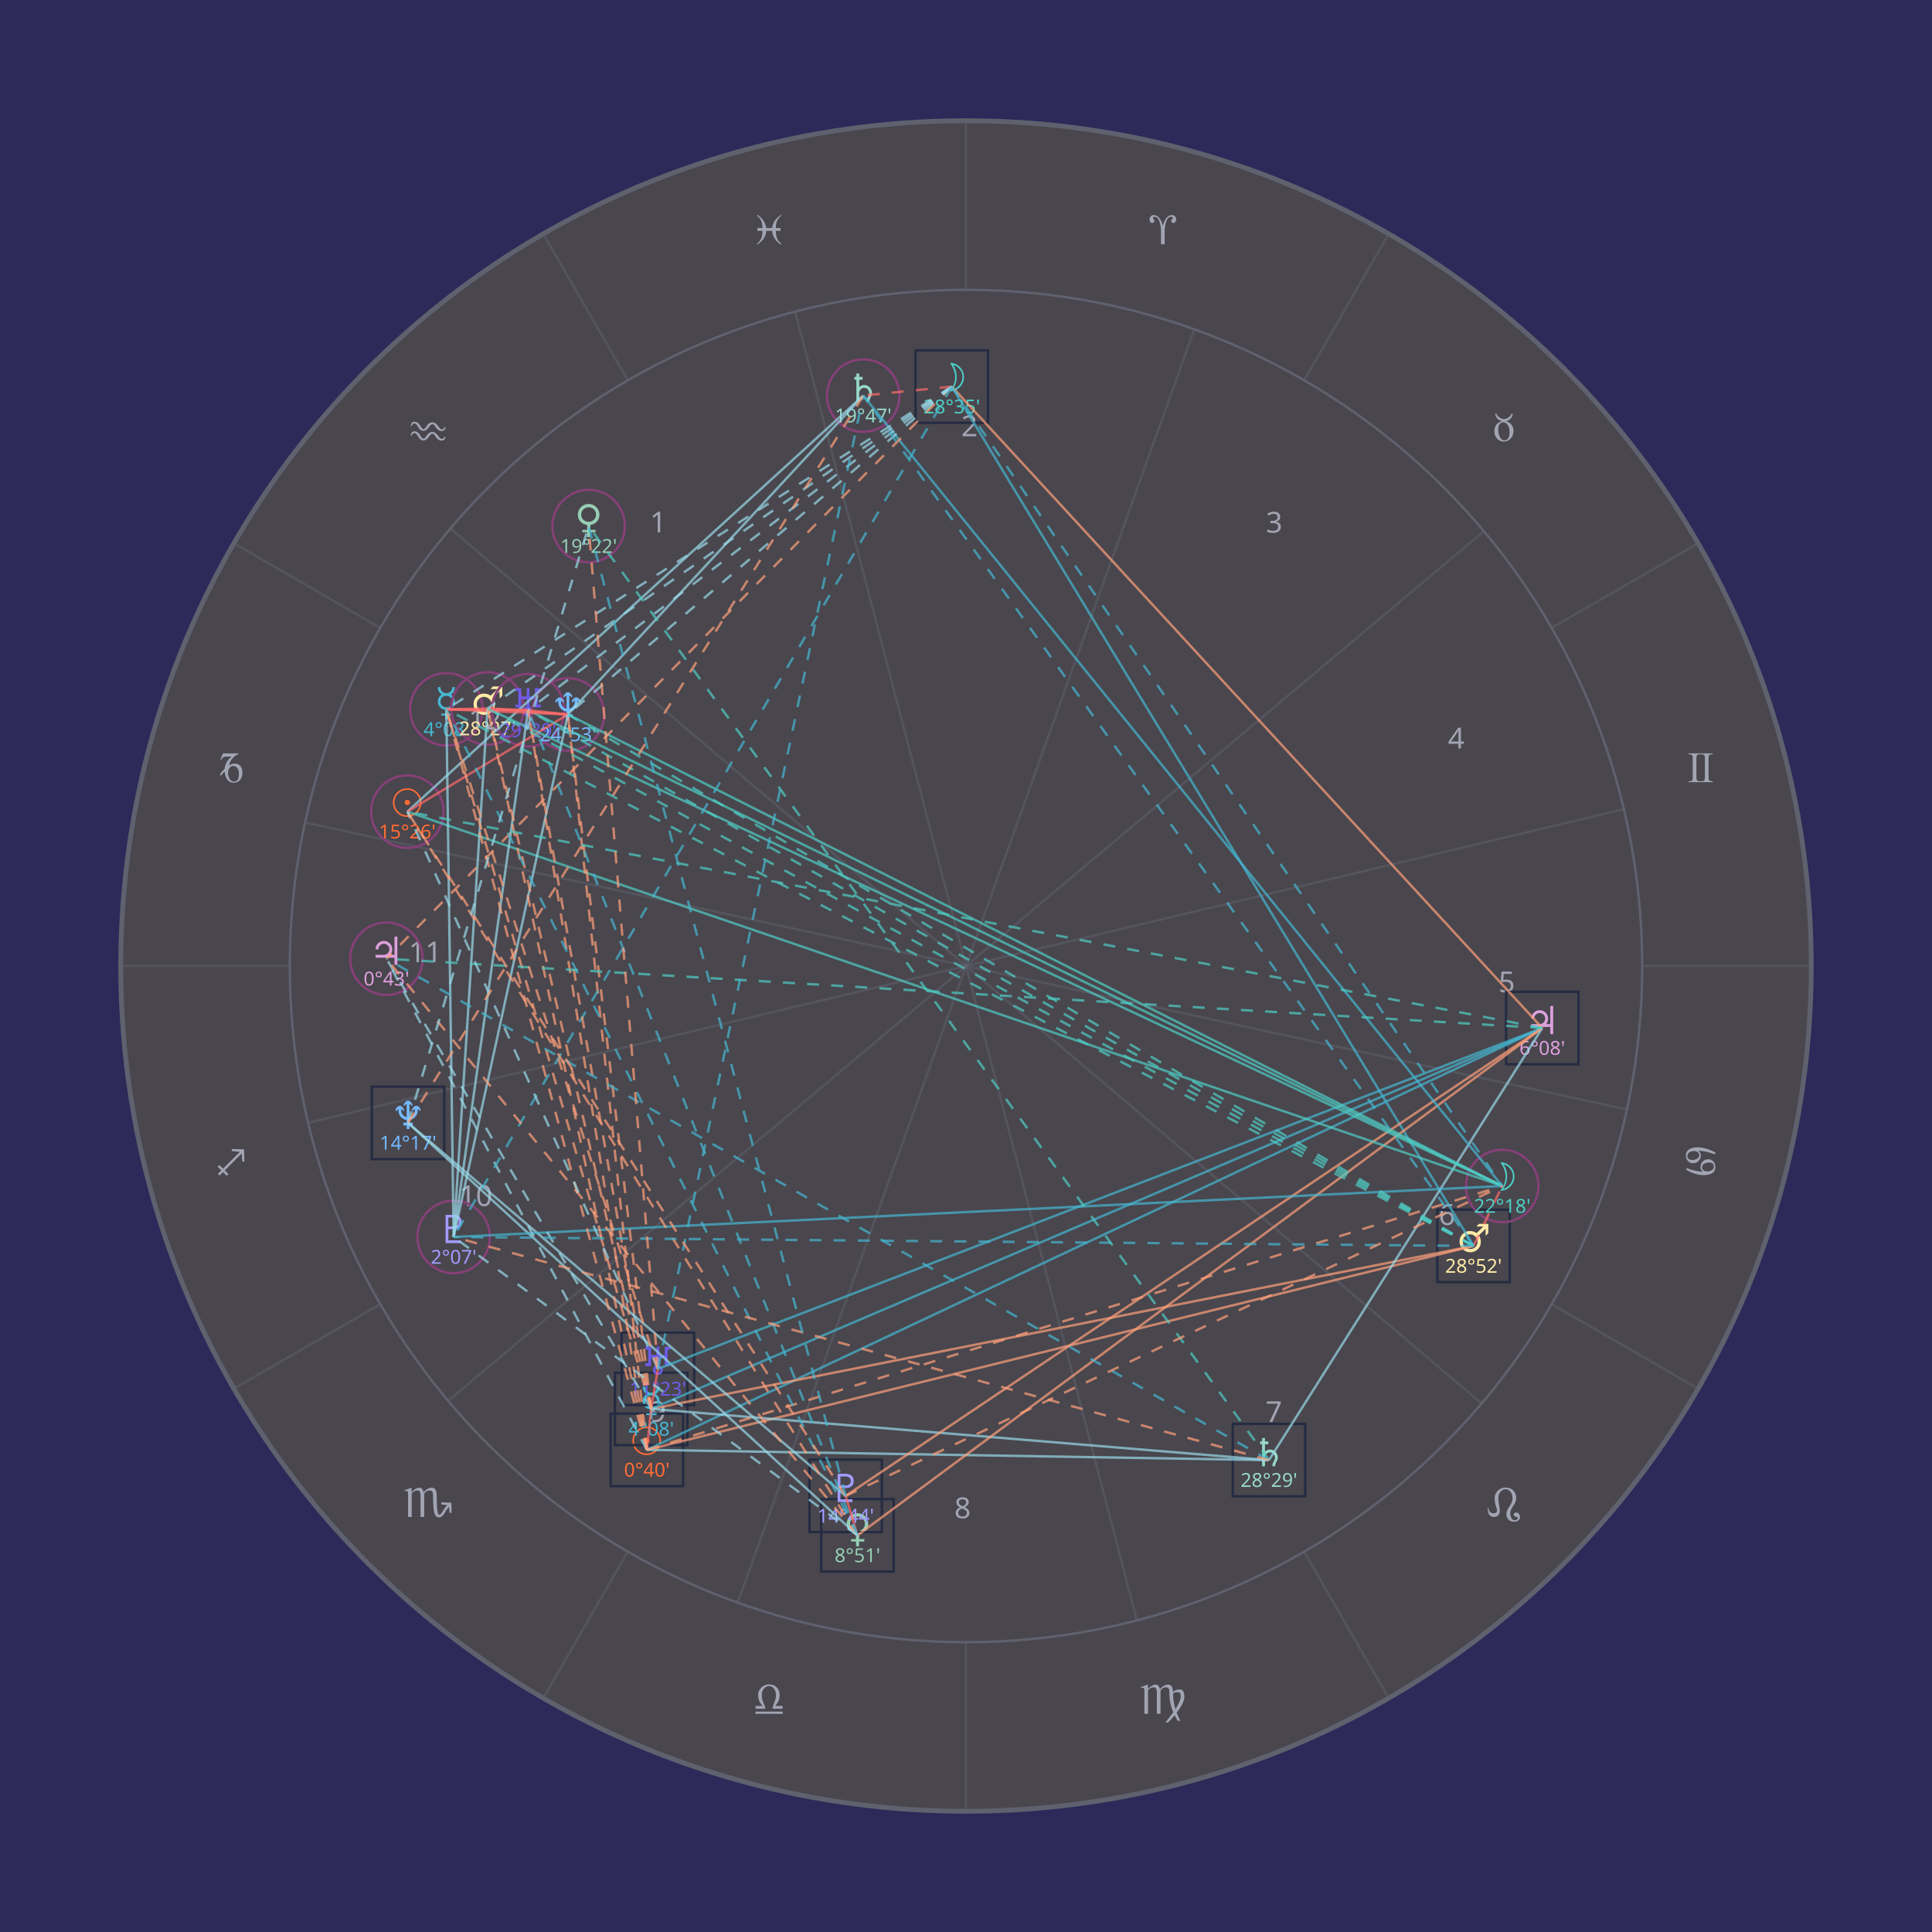
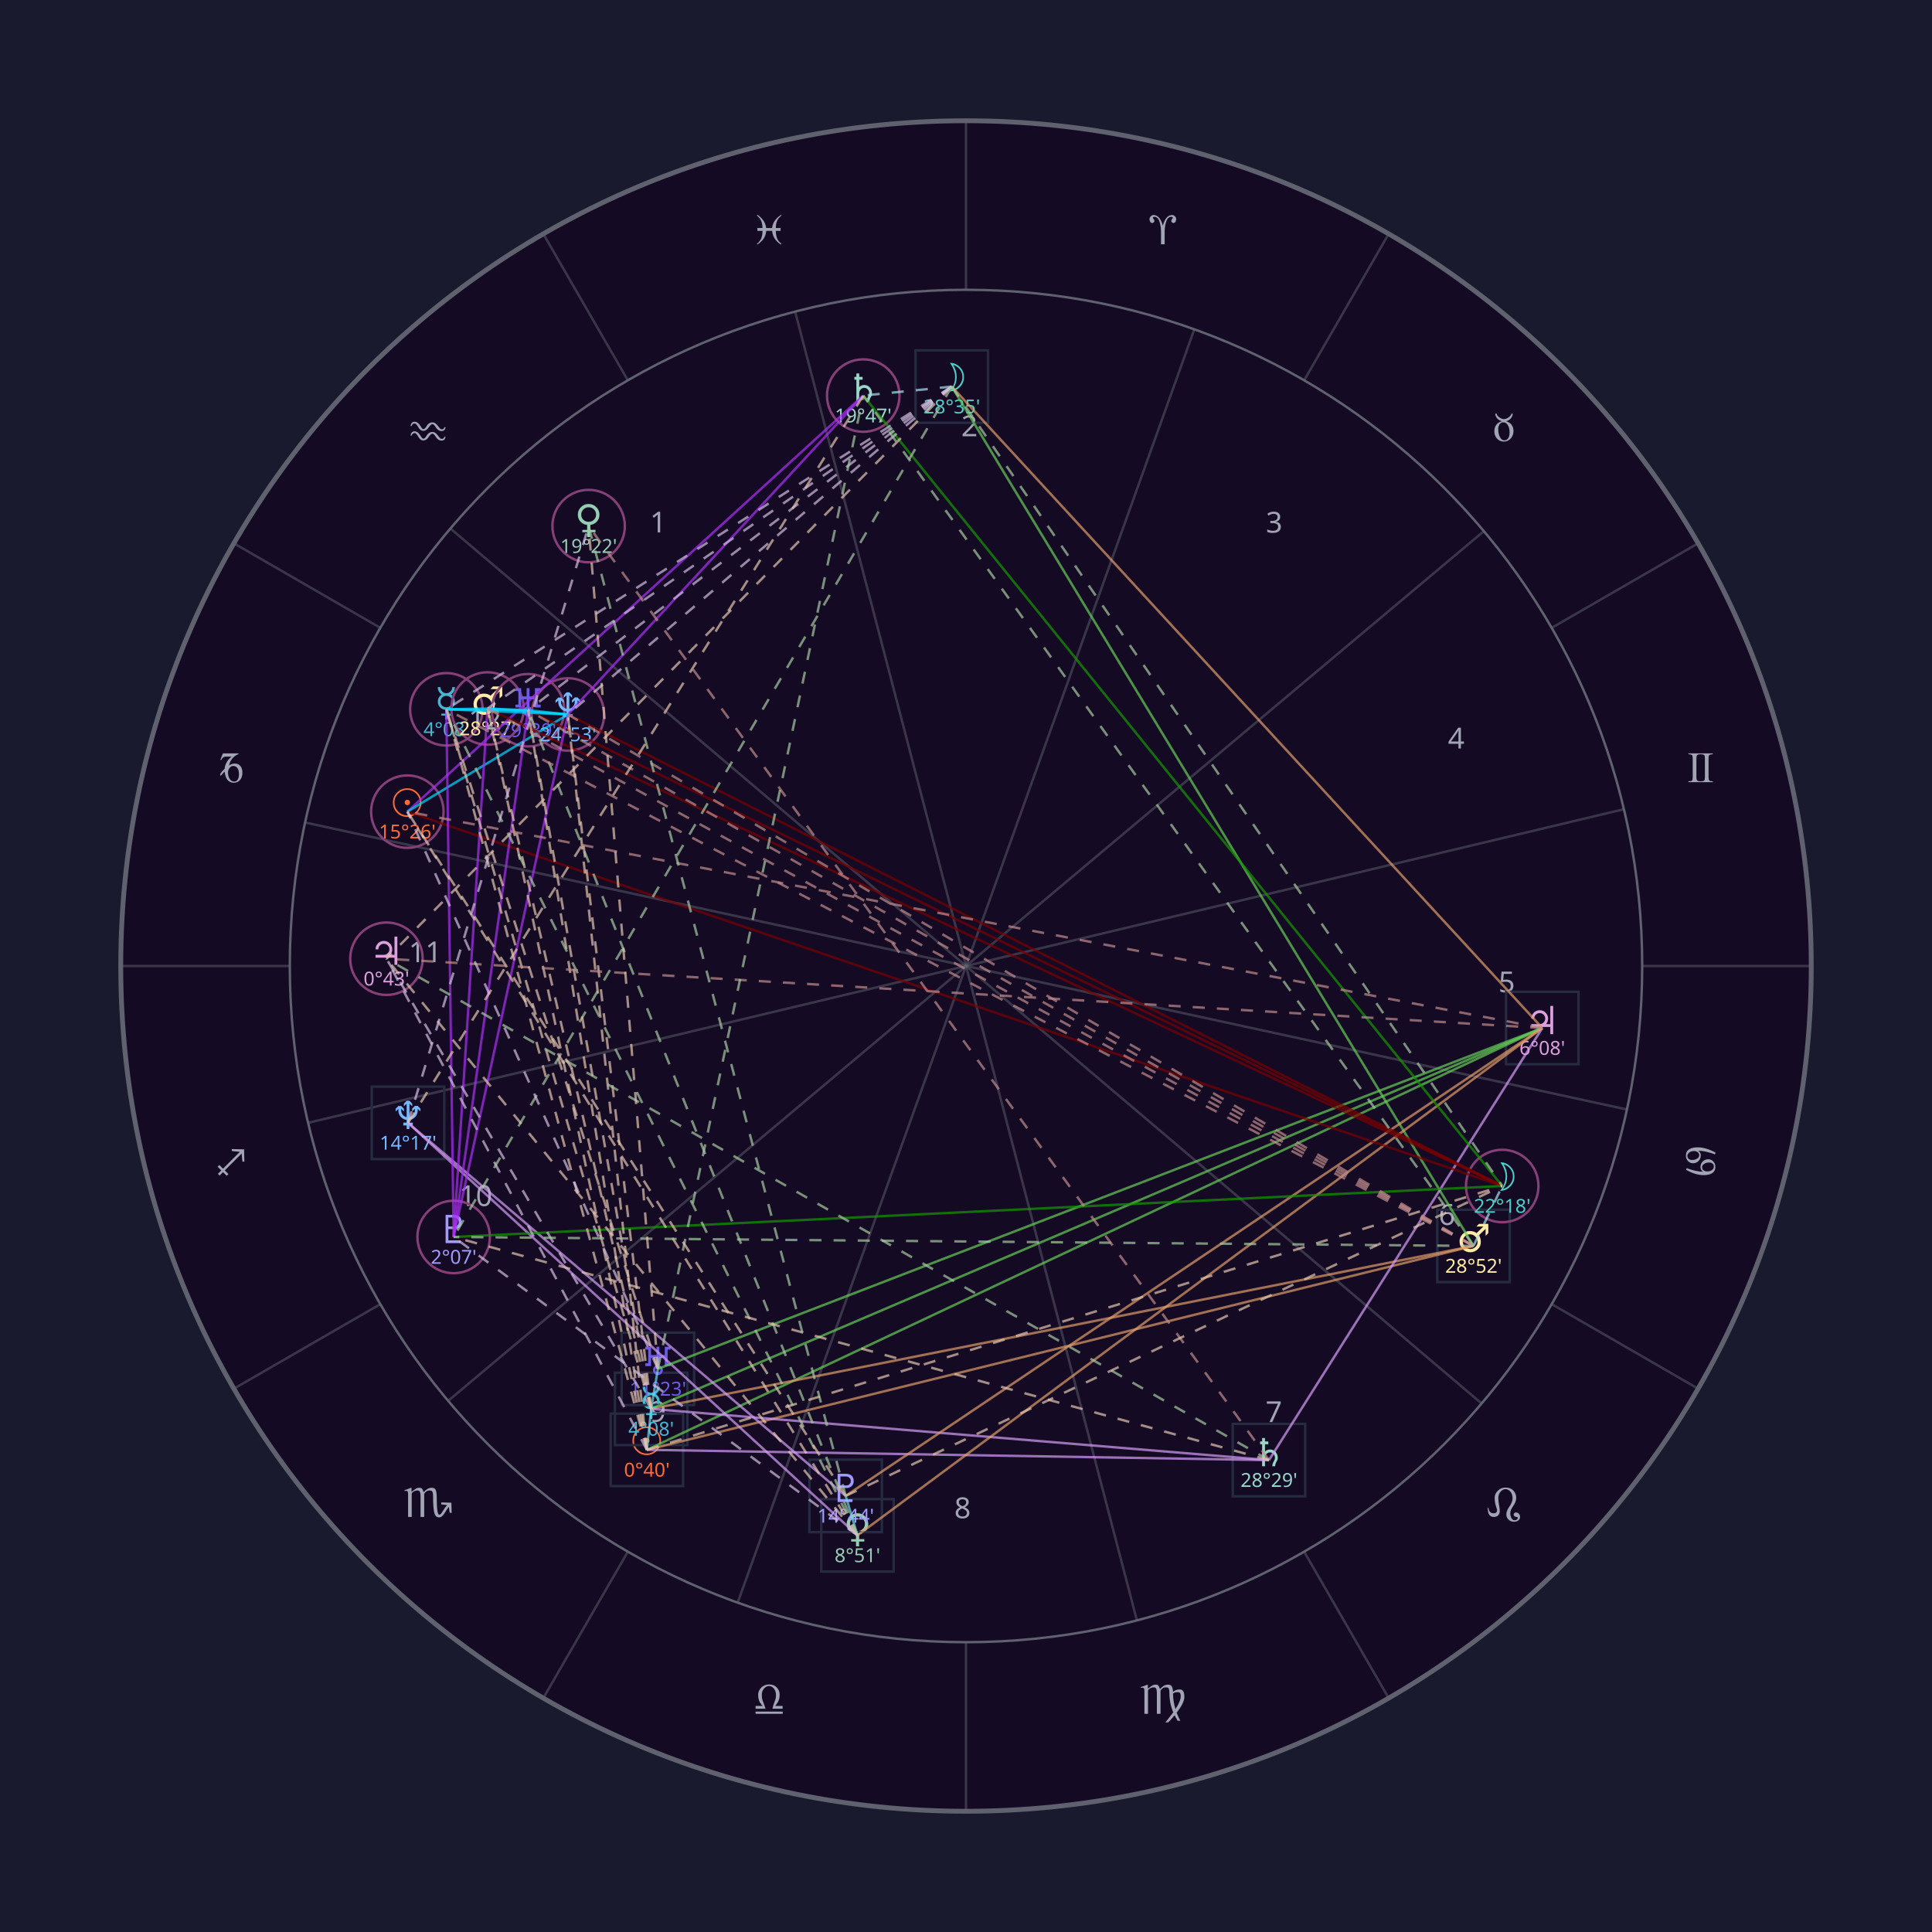
- <svg xmlns="http://www.w3.org/2000/svg" height="800" style="background-color: #2D2A5A" viewBox="0 0 800 800" width="800">
-   <rect fill="#2D2A5A" height="100%" width="100%" />
-   <circle cx="400" cy="400" fill="#49464d" r="350" stroke="#5F616E" stroke-width="2" />
+ <svg xmlns="http://www.w3.org/2000/svg" height="800" style="background-color: #1A1A2E" viewBox="0 0 800 800" width="800">
+   <rect fill="#1A1A2E" height="100%" width="100%" />
+   <circle cx="400" cy="400" fill="#150A24" r="350" stroke="#5F616E" stroke-width="2" />
  <circle cx="400" cy="400" fill="none" r="280" stroke="#5F616E" stroke-width="1" />
  <line opacity="0.5" stroke="#5F616E" stroke-width="1" x1="400" x2="400" y1="120" y2="50" />
  <line opacity="0.5" stroke="#5F616E" stroke-width="1" x1="540" x2="575" y1="157.513" y2="96.891" />
  <line opacity="0.5" stroke="#5F616E" stroke-width="1" x1="642.487" x2="703.109" y1="260" y2="225" />
  <line opacity="0.5" stroke="#5F616E" stroke-width="1" x1="680" x2="750" y1="400" y2="400" />
  <line opacity="0.5" stroke="#5F616E" stroke-width="1" x1="642.487" x2="703.109" y1="540" y2="575" />
  <line opacity="0.5" stroke="#5F616E" stroke-width="1" x1="540" x2="575" y1="642.487" y2="703.109" />
  <line opacity="0.5" stroke="#5F616E" stroke-width="1" x1="400" x2="400" y1="680" y2="750" />
  <line opacity="0.5" stroke="#5F616E" stroke-width="1" x1="260" x2="225" y1="642.487" y2="703.109" />
  <line opacity="0.5" stroke="#5F616E" stroke-width="1" x1="157.513" x2="96.891" y1="540" y2="575" />
  <line opacity="0.5" stroke="#5F616E" stroke-width="1" x1="120" x2="50" y1="400" y2="400" />
  <line opacity="0.5" stroke="#5F616E" stroke-width="1" x1="157.513" x2="96.891" y1="260" y2="225" />
  <line opacity="0.5" stroke="#5F616E" stroke-width="1" x1="260" x2="225" y1="157.513" y2="96.891" />
  <text dominant-baseline="central" fill="#a1a4b3" font-family="serif" font-size="18" text-anchor="middle" x="481.528" y="95.733">
♈︎
</text>
  <text dominant-baseline="central" fill="#a1a4b3" font-family="serif" font-size="18" text-anchor="middle" x="622.739" y="177.261">
♉︎
</text>
  <text dominant-baseline="central" fill="#a1a4b3" font-family="serif" font-size="18" text-anchor="middle" x="704.267" y="318.472">
♊︎
</text>
  <text dominant-baseline="central" fill="#a1a4b3" font-family="serif" font-size="18" text-anchor="middle" x="704.267" y="481.528">
♋︎
</text>
  <text dominant-baseline="central" fill="#a1a4b3" font-family="serif" font-size="18" text-anchor="middle" x="622.739" y="622.739">
♌︎
</text>
  <text dominant-baseline="central" fill="#a1a4b3" font-family="serif" font-size="18" text-anchor="middle" x="481.528" y="704.267">
♍︎
</text>
  <text dominant-baseline="central" fill="#a1a4b3" font-family="serif" font-size="18" text-anchor="middle" x="318.472" y="704.267">
♎︎
</text>
  <text dominant-baseline="central" fill="#a1a4b3" font-family="serif" font-size="18" text-anchor="middle" x="177.261" y="622.739">
♏︎
</text>
  <text dominant-baseline="central" fill="#a1a4b3" font-family="serif" font-size="18" text-anchor="middle" x="95.733" y="481.528">
♐︎
</text>
  <text dominant-baseline="central" fill="#a1a4b3" font-family="serif" font-size="18" text-anchor="middle" x="95.733" y="318.472">
♑︎
</text>
  <text dominant-baseline="central" fill="#a1a4b3" font-family="serif" font-size="18" text-anchor="middle" x="177.261" y="177.261">
♒︎
</text>
  <text dominant-baseline="central" fill="#a1a4b3" font-family="serif" font-size="18" text-anchor="middle" x="318.472" y="95.733">
♓︎
</text>
  <line opacity="0.5" stroke="#5F616E" stroke-width="1" x1="400" x2="186.499" y1="400" y2="218.844" />
  <text dominant-baseline="central" fill="#a1a4b3" font-family="sans-serif" font-size="12" text-anchor="middle" x="272.528" y="215.807">
1
</text>
  <line opacity="0.5" stroke="#5F616E" stroke-width="1" x1="400" x2="329.257" y1="400" y2="129.084" />
  <text dominant-baseline="central" fill="#a1a4b3" font-family="sans-serif" font-size="12" text-anchor="middle" x="401.429" y="176.005">
2
</text>
  <line opacity="0.5" stroke="#5F616E" stroke-width="1" x1="400" x2="494.519" y1="400" y2="136.436" />
  <text dominant-baseline="central" fill="#a1a4b3" font-family="sans-serif" font-size="12" text-anchor="middle" x="527.611" y="215.904">
3
</text>
  <line opacity="0.5" stroke="#5F616E" stroke-width="1" x1="400" x2="614.433" y1="400" y2="219.949" />
  <text dominant-baseline="central" fill="#a1a4b3" font-family="sans-serif" font-size="12" text-anchor="middle" x="602.982" y="305.267">
4
</text>
  <line opacity="0.5" stroke="#5F616E" stroke-width="1" x1="400" x2="672.37" y1="400" y2="335.079" />
  <text dominant-baseline="central" fill="#a1a4b3" font-family="sans-serif" font-size="12" text-anchor="middle" x="623.913" y="406.228">
5
</text>
  <line opacity="0.5" stroke="#5F616E" stroke-width="1" x1="400" x2="673.624" y1="400" y2="459.413" />
  <text dominant-baseline="central" fill="#a1a4b3" font-family="sans-serif" font-size="12" text-anchor="middle" x="599.139" y="502.566">
6
</text>
  <line opacity="0.5" stroke="#5F616E" stroke-width="1" x1="400" x2="613.501" y1="400" y2="581.156" />
  <text dominant-baseline="central" fill="#a1a4b3" font-family="sans-serif" font-size="12" text-anchor="middle" x="527.472" y="584.193">
7
</text>
  <line opacity="0.5" stroke="#5F616E" stroke-width="1" x1="400" x2="470.743" y1="400" y2="670.916" />
  <text dominant-baseline="central" fill="#a1a4b3" font-family="sans-serif" font-size="12" text-anchor="middle" x="398.571" y="623.995">
8
</text>
  <line opacity="0.5" stroke="#5F616E" stroke-width="1" x1="400" x2="305.481" y1="400" y2="663.564" />
  <text dominant-baseline="central" fill="#a1a4b3" font-family="sans-serif" font-size="12" text-anchor="middle" x="272.389" y="584.096">
9
</text>
  <line opacity="0.5" stroke="#5F616E" stroke-width="1" x1="400" x2="185.567" y1="400" y2="580.051" />
  <text dominant-baseline="central" fill="#a1a4b3" font-family="sans-serif" font-size="12" text-anchor="middle" x="197.018" y="494.733">
10
</text>
  <line opacity="0.5" stroke="#5F616E" stroke-width="1" x1="400" x2="127.63" y1="400" y2="464.921" />
  <text dominant-baseline="central" fill="#a1a4b3" font-family="sans-serif" font-size="12" text-anchor="middle" x="176.087" y="393.772">
11
</text>
  <line opacity="0.5" stroke="#5F616E" stroke-width="1" x1="400" x2="126.376" y1="400" y2="340.587" />
  <text dominant-baseline="central" fill="#a1a4b3" font-family="sans-serif" font-size="12" text-anchor="middle" x="200.861" y="297.434">
12
</text>
  <rect fill="none" height="30" stroke="#252c42" stroke-width="1" style="" width="30" x="252.859" y="585.346" />
  <text dominant-baseline="central" fill="#FF6B35" font-family="serif" font-size="16" text-anchor="middle" x="267.859" y="597.346">
☉
</text>
  <text dominant-baseline="central" fill="#FF6B35" font-family="sans-serif" font-size="8" text-anchor="middle" x="267.859" y="608.346">
0°40'
</text>
  <rect fill="none" height="30" stroke="#252c42" stroke-width="1" style="" width="30" x="379.112" y="145.072" />
  <text dominant-baseline="central" fill="#4ECDC4" font-family="serif" font-size="16" text-anchor="middle" x="394.112" y="157.072">
☽
</text>
  <text dominant-baseline="central" fill="#4ECDC4" font-family="sans-serif" font-size="8" text-anchor="middle" x="394.112" y="168.072">
28°35'
</text>
  <rect fill="none" height="30" stroke="#252c42" stroke-width="1" style="" width="30" x="254.638" y="568.387" />
  <text dominant-baseline="central" fill="#45B7D1" font-family="serif" font-size="16" text-anchor="middle" x="269.638" y="580.387">
☿
</text>
  <text dominant-baseline="central" fill="#45B7D1" font-family="sans-serif" font-size="8" text-anchor="middle" x="269.638" y="591.387">
4°08'
</text>
  <rect fill="none" height="30" stroke="#252c42" stroke-width="1" style="" width="30" x="340.051" y="620.753" />
  <text dominant-baseline="central" fill="#96CEB4" font-family="serif" font-size="16" text-anchor="middle" x="355.051" y="632.753">
♀
</text>
  <text dominant-baseline="central" fill="#96CEB4" font-family="sans-serif" font-size="8" text-anchor="middle" x="355.051" y="643.753">
8°51'
</text>
  <rect fill="none" height="30" stroke="#252c42" stroke-width="1" style="" width="30" x="595.155" y="500.909" />
  <text dominant-baseline="central" fill="#FFEAA7" font-family="serif" font-size="16" text-anchor="middle" x="610.155" y="512.909">
♂
</text>
  <text dominant-baseline="central" fill="#FFEAA7" font-family="sans-serif" font-size="8" text-anchor="middle" x="610.155" y="523.909">
28°52'
</text>
  <rect fill="none" height="30" stroke="#252c42" stroke-width="1" style="" width="30" x="623.622" y="410.677" />
  <text dominant-baseline="central" fill="#DDA0DD" font-family="serif" font-size="16" text-anchor="middle" x="638.622" y="422.677">
♃
</text>
  <text dominant-baseline="central" fill="#DDA0DD" font-family="sans-serif" font-size="8" text-anchor="middle" x="638.622" y="433.677">
6°08'
</text>
  <rect fill="none" height="30" stroke="#252c42" stroke-width="1" style="" width="30" x="510.452" y="589.601" />
  <text dominant-baseline="central" fill="#98D8C8" font-family="serif" font-size="16" text-anchor="middle" x="525.452" y="601.601">
♄
</text>
  <text dominant-baseline="central" fill="#98D8C8" font-family="sans-serif" font-size="8" text-anchor="middle" x="525.452" y="612.601">
28°29'
</text>
  <rect fill="none" height="30" stroke="#252c42" stroke-width="1" style="" width="30" x="257.43" y="551.811" />
  <text dominant-baseline="central" fill="#6C5CE7" font-family="serif" font-size="16" text-anchor="middle" x="272.43" y="563.811">
♅
</text>
  <text dominant-baseline="central" fill="#6C5CE7" font-family="sans-serif" font-size="8" text-anchor="middle" x="272.43" y="574.811">
11°23'
</text>
  <rect fill="none" height="30" stroke="#252c42" stroke-width="1" style="" width="30" x="153.958" y="449.959" />
  <text dominant-baseline="central" fill="#74B9FF" font-family="serif" font-size="16" text-anchor="middle" x="168.958" y="461.959">
♆
</text>
  <text dominant-baseline="central" fill="#74B9FF" font-family="sans-serif" font-size="8" text-anchor="middle" x="168.958" y="472.959">
14°17'
</text>
  <rect fill="none" height="30" stroke="#252c42" stroke-width="1" style="" width="30" x="335.172" y="604.413" />
  <text dominant-baseline="central" fill="#A29BFE" font-family="serif" font-size="16" text-anchor="middle" x="350.172" y="616.413">
♇
</text>
  <text dominant-baseline="central" fill="#A29BFE" font-family="sans-serif" font-size="8" text-anchor="middle" x="350.172" y="627.413">
14°44'
</text>
  <circle cx="168.667" cy="336.086" fill="none" r="15" stroke="#854077" stroke-width="1" />
  <text dominant-baseline="central" fill="#FF6B35" font-family="serif" font-size="16" text-anchor="middle" x="168.667" y="333.086">
☉
</text>
  <text dominant-baseline="central" fill="#FF6B35" font-family="sans-serif" font-size="8" text-anchor="middle" x="168.667" y="344.086">
15°26'
</text>
  <circle cx="622.041" cy="491.093" fill="none" r="15" stroke="#854077" stroke-width="1" />
  <text dominant-baseline="central" fill="#4ECDC4" font-family="serif" font-size="16" text-anchor="middle" x="622.041" y="488.093">
☽
</text>
  <text dominant-baseline="central" fill="#4ECDC4" font-family="sans-serif" font-size="8" text-anchor="middle" x="622.041" y="499.093">
22°18'
</text>
  <circle cx="184.82" cy="293.71" fill="none" r="15" stroke="#854077" stroke-width="1" />
  <text dominant-baseline="central" fill="#45B7D1" font-family="serif" font-size="16" text-anchor="middle" x="184.82" y="290.71">
☿
</text>
  <text dominant-baseline="central" fill="#45B7D1" font-family="sans-serif" font-size="8" text-anchor="middle" x="184.82" y="301.71">
4°08'
</text>
  <circle cx="243.74" cy="217.838" fill="none" r="15" stroke="#854077" stroke-width="1" />
  <text dominant-baseline="central" fill="#96CEB4" font-family="serif" font-size="16" text-anchor="middle" x="243.74" y="214.838">
♀
</text>
  <text dominant-baseline="central" fill="#96CEB4" font-family="sans-serif" font-size="8" text-anchor="middle" x="243.74" y="225.838">
19°22'
</text>
  <circle cx="201.869" cy="293.374" fill="none" r="15" stroke="#854077" stroke-width="1" />
  <text dominant-baseline="central" fill="#FFEAA7" font-family="serif" font-size="16" text-anchor="middle" x="201.869" y="290.374">
♂
</text>
  <text dominant-baseline="central" fill="#FFEAA7" font-family="sans-serif" font-size="8" text-anchor="middle" x="201.869" y="301.374">
28°27'
</text>
  <circle cx="160.019" cy="396.986" fill="none" r="15" stroke="#854077" stroke-width="1" />
  <text dominant-baseline="central" fill="#DDA0DD" font-family="serif" font-size="16" text-anchor="middle" x="160.019" y="393.986">
♃
</text>
  <text dominant-baseline="central" fill="#DDA0DD" font-family="sans-serif" font-size="8" text-anchor="middle" x="160.019" y="404.986">
0°43'
</text>
  <circle cx="357.448" cy="163.802" fill="none" r="15" stroke="#854077" stroke-width="1" />
  <text dominant-baseline="central" fill="#98D8C8" font-family="serif" font-size="16" text-anchor="middle" x="357.448" y="160.802">
♄
</text>
  <text dominant-baseline="central" fill="#98D8C8" font-family="sans-serif" font-size="8" text-anchor="middle" x="357.448" y="171.802">
19°47'
</text>
  <circle cx="218.664" cy="294.089" fill="none" r="15" stroke="#854077" stroke-width="1" />
  <text dominant-baseline="central" fill="#6C5CE7" font-family="serif" font-size="16" text-anchor="middle" x="218.664" y="291.089">
♅
</text>
  <text dominant-baseline="central" fill="#6C5CE7" font-family="sans-serif" font-size="8" text-anchor="middle" x="218.664" y="302.089">
29°39'
</text>
  <circle cx="235.151" cy="295.837" fill="none" r="15" stroke="#854077" stroke-width="1" />
  <text dominant-baseline="central" fill="#74B9FF" font-family="serif" font-size="16" text-anchor="middle" x="235.151" y="292.837">
♆
</text>
  <text dominant-baseline="central" fill="#74B9FF" font-family="sans-serif" font-size="8" text-anchor="middle" x="235.151" y="303.837">
24°53'
</text>
  <circle cx="187.844" cy="512.204" fill="none" r="15" stroke="#854077" stroke-width="1" />
  <text dominant-baseline="central" fill="#A29BFE" font-family="serif" font-size="16" text-anchor="middle" x="187.844" y="509.204">
♇
</text>
  <text dominant-baseline="central" fill="#A29BFE" font-family="sans-serif" font-size="8" text-anchor="middle" x="187.844" y="520.204">
2°07'
</text>
-   <line opacity="0.7" stroke="#FF6B6B" stroke-width="1" style="" x1="267.859" x2="269.638" y1="600.346" y2="583.387" />
-   <line opacity="0.7" stroke="#FFA07A" stroke-width="1" style="" x1="267.859" x2="610.155" y1="600.346" y2="515.909" />
-   <line opacity="0.7" stroke="#45B7D1" stroke-width="1" style="" x1="267.859" x2="638.622" y1="600.346" y2="425.677" />
-   <line opacity="0.7" stroke="#98D8E8" stroke-width="1" style="" x1="267.859" x2="525.452" y1="600.346" y2="604.601" />
-   <line opacity="0.7" stroke="#45B7D1" stroke-width="1" style="" x1="394.112" x2="610.155" y1="160.072" y2="515.909" />
-   <line opacity="0.7" stroke="#FFA07A" stroke-width="1" style="" x1="394.112" x2="638.622" y1="160.072" y2="425.677" />
-   <line opacity="0.7" stroke="#FFA07A" stroke-width="1" style="" x1="269.638" x2="610.155" y1="583.387" y2="515.909" />
-   <line opacity="0.7" stroke="#45B7D1" stroke-width="1" style="" x1="269.638" x2="638.622" y1="583.387" y2="425.677" />
-   <line opacity="0.7" stroke="#98D8E8" stroke-width="1" style="" x1="269.638" x2="525.452" y1="583.387" y2="604.601" />
-   <line opacity="0.7" stroke="#FF6B6B" stroke-width="1" style="" x1="269.638" x2="272.43" y1="583.387" y2="566.811" />
-   <line opacity="0.7" stroke="#FFA07A" stroke-width="1" style="" x1="355.051" x2="638.622" y1="635.753" y2="425.677" />
-   <line opacity="0.7" stroke="#98D8E8" stroke-width="1" style="" x1="355.051" x2="168.958" y1="635.753" y2="464.959" />
-   <line opacity="0.7" stroke="#FF6B6B" stroke-width="1" style="" x1="355.051" x2="350.172" y1="635.753" y2="619.413" />
-   <line opacity="0.7" stroke="#98D8E8" stroke-width="1" style="" x1="638.622" x2="525.452" y1="425.677" y2="604.601" />
-   <line opacity="0.7" stroke="#45B7D1" stroke-width="1" style="" x1="638.622" x2="272.43" y1="425.677" y2="566.811" />
-   <line opacity="0.7" stroke="#FFA07A" stroke-width="1" style="" x1="638.622" x2="350.172" y1="425.677" y2="619.413" />
-   <line opacity="0.7" stroke="#98D8E8" stroke-width="1" style="" x1="168.958" x2="350.172" y1="464.959" y2="619.413" />
-   <line opacity="0.7" stroke="#4ECDC4" stroke-width="1" style="" x1="168.667" x2="622.041" y1="336.086" y2="491.093" />
-   <line opacity="0.7" stroke="#98D8E8" stroke-width="1" style="" x1="168.667" x2="357.448" y1="336.086" y2="163.802" />
-   <line opacity="0.7" stroke="#FF6B6B" stroke-width="1" style="" x1="168.667" x2="235.151" y1="336.086" y2="295.837" />
-   <line opacity="0.7" stroke="#4ECDC4" stroke-width="1" style="" x1="622.041" x2="201.869" y1="491.093" y2="293.374" />
-   <line opacity="0.7" stroke="#45B7D1" stroke-width="1" style="" x1="622.041" x2="357.448" y1="491.093" y2="163.802" />
-   <line opacity="0.7" stroke="#4ECDC4" stroke-width="1" style="" x1="622.041" x2="218.664" y1="491.093" y2="294.089" />
-   <line opacity="0.7" stroke="#4ECDC4" stroke-width="1" style="" x1="622.041" x2="235.151" y1="491.093" y2="295.837" />
-   <line opacity="0.7" stroke="#45B7D1" stroke-width="1" style="" x1="622.041" x2="187.844" y1="491.093" y2="512.204" />
-   <line opacity="0.7" stroke="#FF6B6B" stroke-width="1" style="" x1="184.82" x2="201.869" y1="293.71" y2="293.374" />
-   <line opacity="0.7" stroke="#FF6B6B" stroke-width="1" style="" x1="184.82" x2="218.664" y1="293.71" y2="294.089" />
-   <line opacity="0.7" stroke="#FF6B6B" stroke-width="1" style="" x1="184.82" x2="235.151" y1="293.71" y2="295.837" />
-   <line opacity="0.7" stroke="#98D8E8" stroke-width="1" style="" x1="184.82" x2="187.844" y1="293.71" y2="512.204" />
-   <line opacity="0.7" stroke="#FF6B6B" stroke-width="1" style="" x1="201.869" x2="218.664" y1="293.374" y2="294.089" />
-   <line opacity="0.7" stroke="#FF6B6B" stroke-width="1" style="" x1="201.869" x2="235.151" y1="293.374" y2="295.837" />
-   <line opacity="0.7" stroke="#98D8E8" stroke-width="1" style="" x1="201.869" x2="187.844" y1="293.374" y2="512.204" />
-   <line opacity="0.7" stroke="#98D8E8" stroke-width="1" style="" x1="357.448" x2="235.151" y1="163.802" y2="295.837" />
-   <line opacity="0.7" stroke="#FF6B6B" stroke-width="1" style="" x1="218.664" x2="235.151" y1="294.089" y2="295.837" />
-   <line opacity="0.7" stroke="#98D8E8" stroke-width="1" style="" x1="218.664" x2="187.844" y1="294.089" y2="512.204" />
-   <line opacity="0.7" stroke="#98D8E8" stroke-width="1" style="" x1="235.151" x2="187.844" y1="295.837" y2="512.204" />
-   <line opacity="0.7" stroke="#FFA07A" stroke-width="1" style="stroke-dasharray: 5,5" x1="267.859" x2="622.041" y1="600.346" y2="491.093" />
-   <line opacity="0.7" stroke="#FFA07A" stroke-width="1" style="stroke-dasharray: 5,5" x1="267.859" x2="184.82" y1="600.346" y2="293.71" />
-   <line opacity="0.7" stroke="#FFA07A" stroke-width="1" style="stroke-dasharray: 5,5" x1="267.859" x2="201.869" y1="600.346" y2="293.374" />
-   <line opacity="0.7" stroke="#98D8E8" stroke-width="1" style="stroke-dasharray: 5,5" x1="267.859" x2="160.019" y1="600.346" y2="396.986" />
-   <line opacity="0.7" stroke="#FFA07A" stroke-width="1" style="stroke-dasharray: 5,5" x1="267.859" x2="218.664" y1="600.346" y2="294.089" />
-   <line opacity="0.7" stroke="#FFA07A" stroke-width="1" style="stroke-dasharray: 5,5" x1="267.859" x2="235.151" y1="600.346" y2="295.837" />
-   <line opacity="0.7" stroke="#45B7D1" stroke-width="1" style="stroke-dasharray: 5,5" x1="394.112" x2="622.041" y1="160.072" y2="491.093" />
-   <line opacity="0.7" stroke="#98D8E8" stroke-width="1" style="stroke-dasharray: 5,5" x1="394.112" x2="184.82" y1="160.072" y2="293.71" />
-   <line opacity="0.7" stroke="#98D8E8" stroke-width="1" style="stroke-dasharray: 5,5" x1="394.112" x2="201.869" y1="160.072" y2="293.374" />
-   <line opacity="0.7" stroke="#FFA07A" stroke-width="1" style="stroke-dasharray: 5,5" x1="394.112" x2="160.019" y1="160.072" y2="396.986" />
-   <line opacity="0.7" stroke="#FF6B6B" stroke-width="1" style="stroke-dasharray: 5,5" x1="394.112" x2="357.448" y1="160.072" y2="163.802" />
-   <line opacity="0.7" stroke="#98D8E8" stroke-width="1" style="stroke-dasharray: 5,5" x1="394.112" x2="218.664" y1="160.072" y2="294.089" />
-   <line opacity="0.7" stroke="#98D8E8" stroke-width="1" style="stroke-dasharray: 5,5" x1="394.112" x2="235.151" y1="160.072" y2="295.837" />
-   <line opacity="0.7" stroke="#45B7D1" stroke-width="1" style="stroke-dasharray: 5,5" x1="394.112" x2="187.844" y1="160.072" y2="512.204" />
-   <line opacity="0.7" stroke="#FFA07A" stroke-width="1" style="stroke-dasharray: 5,5" x1="269.638" x2="184.82" y1="583.387" y2="293.71" />
-   <line opacity="0.7" stroke="#FFA07A" stroke-width="1" style="stroke-dasharray: 5,5" x1="269.638" x2="201.869" y1="583.387" y2="293.374" />
-   <line opacity="0.7" stroke="#98D8E8" stroke-width="1" style="stroke-dasharray: 5,5" x1="269.638" x2="160.019" y1="583.387" y2="396.986" />
-   <line opacity="0.7" stroke="#FFA07A" stroke-width="1" style="stroke-dasharray: 5,5" x1="269.638" x2="218.664" y1="583.387" y2="294.089" />
-   <line opacity="0.7" stroke="#FFA07A" stroke-width="1" style="stroke-dasharray: 5,5" x1="269.638" x2="235.151" y1="583.387" y2="295.837" />
-   <line opacity="0.7" stroke="#FFA07A" stroke-width="1" style="stroke-dasharray: 5,5" x1="355.051" x2="168.667" y1="635.753" y2="336.086" />
-   <line opacity="0.7" stroke="#45B7D1" stroke-width="1" style="stroke-dasharray: 5,5" x1="355.051" x2="184.82" y1="635.753" y2="293.71" />
-   <line opacity="0.7" stroke="#FFA07A" stroke-width="1" style="stroke-dasharray: 5,5" x1="355.051" x2="160.019" y1="635.753" y2="396.986" />
-   <line opacity="0.7" stroke="#45B7D1" stroke-width="1" style="stroke-dasharray: 5,5" x1="355.051" x2="218.664" y1="635.753" y2="294.089" />
-   <line opacity="0.7" stroke="#98D8E8" stroke-width="1" style="stroke-dasharray: 5,5" x1="355.051" x2="187.844" y1="635.753" y2="512.204" />
-   <line opacity="0.7" stroke="#FF6B6B" stroke-width="1" style="stroke-dasharray: 5,5" x1="610.155" x2="622.041" y1="515.909" y2="491.093" />
-   <line opacity="0.7" stroke="#4ECDC4" stroke-width="1" style="stroke-dasharray: 5,5" x1="610.155" x2="184.82" y1="515.909" y2="293.71" />
-   <line opacity="0.7" stroke="#4ECDC4" stroke-width="1" style="stroke-dasharray: 5,5" x1="610.155" x2="201.869" y1="515.909" y2="293.374" />
-   <line opacity="0.7" stroke="#45B7D1" stroke-width="1" style="stroke-dasharray: 5,5" x1="610.155" x2="357.448" y1="515.909" y2="163.802" />
-   <line opacity="0.7" stroke="#4ECDC4" stroke-width="1" style="stroke-dasharray: 5,5" x1="610.155" x2="218.664" y1="515.909" y2="294.089" />
-   <line opacity="0.7" stroke="#4ECDC4" stroke-width="1" style="stroke-dasharray: 5,5" x1="610.155" x2="235.151" y1="515.909" y2="295.837" />
-   <line opacity="0.7" stroke="#45B7D1" stroke-width="1" style="stroke-dasharray: 5,5" x1="610.155" x2="187.844" y1="515.909" y2="512.204" />
-   <line opacity="0.7" stroke="#4ECDC4" stroke-width="1" style="stroke-dasharray: 5,5" x1="638.622" x2="168.667" y1="425.677" y2="336.086" />
-   <line opacity="0.7" stroke="#4ECDC4" stroke-width="1" style="stroke-dasharray: 5,5" x1="638.622" x2="160.019" y1="425.677" y2="396.986" />
-   <line opacity="0.7" stroke="#4ECDC4" stroke-width="1" style="stroke-dasharray: 5,5" x1="525.452" x2="243.74" y1="604.601" y2="217.838" />
-   <line opacity="0.7" stroke="#45B7D1" stroke-width="1" style="stroke-dasharray: 5,5" x1="525.452" x2="160.019" y1="604.601" y2="396.986" />
-   <line opacity="0.7" stroke="#FFA07A" stroke-width="1" style="stroke-dasharray: 5,5" x1="525.452" x2="187.844" y1="604.601" y2="512.204" />
-   <line opacity="0.7" stroke="#98D8E8" stroke-width="1" style="stroke-dasharray: 5,5" x1="272.43" x2="168.667" y1="566.811" y2="336.086" />
-   <line opacity="0.7" stroke="#FFA07A" stroke-width="1" style="stroke-dasharray: 5,5" x1="272.43" x2="184.82" y1="566.811" y2="293.71" />
-   <line opacity="0.7" stroke="#FFA07A" stroke-width="1" style="stroke-dasharray: 5,5" x1="272.43" x2="243.74" y1="566.811" y2="217.838" />
-   <line opacity="0.7" stroke="#45B7D1" stroke-width="1" style="stroke-dasharray: 5,5" x1="272.43" x2="357.448" y1="566.811" y2="163.802" />
-   <line opacity="0.7" stroke="#98D8E8" stroke-width="1" style="stroke-dasharray: 5,5" x1="168.958" x2="243.74" y1="464.959" y2="217.838" />
-   <line opacity="0.7" stroke="#FFA07A" stroke-width="1" style="stroke-dasharray: 5,5" x1="168.958" x2="357.448" y1="464.959" y2="163.802" />
-   <line opacity="0.7" stroke="#FFA07A" stroke-width="1" style="stroke-dasharray: 5,5" x1="350.172" x2="168.667" y1="619.413" y2="336.086" />
-   <line opacity="0.7" stroke="#FFA07A" stroke-width="1" style="stroke-dasharray: 5,5" x1="350.172" x2="622.041" y1="619.413" y2="491.093" />
-   <line opacity="0.7" stroke="#45B7D1" stroke-width="1" style="stroke-dasharray: 5,5" x1="350.172" x2="243.74" y1="619.413" y2="217.838" />
+   <line opacity="0.7" stroke="#6DD7EA" stroke-width="1" style="" x1="267.859" x2="269.638" y1="600.346" y2="583.387" />
+   <line opacity="0.7" stroke="#DE9C68" stroke-width="1" style="" x1="267.859" x2="610.155" y1="600.346" y2="515.909" />
+   <line opacity="0.7" stroke="#64CD56" stroke-width="1" style="" x1="267.859" x2="638.622" y1="600.346" y2="425.677" />
+   <line opacity="0.7" stroke="#D49CF6" stroke-width="1" style="" x1="267.859" x2="525.452" y1="600.346" y2="604.601" />
+   <line opacity="0.7" stroke="#64CD56" stroke-width="1" style="" x1="394.112" x2="610.155" y1="160.072" y2="515.909" />
+   <line opacity="0.7" stroke="#DE9C68" stroke-width="1" style="" x1="394.112" x2="638.622" y1="160.072" y2="425.677" />
+   <line opacity="0.7" stroke="#DE9C68" stroke-width="1" style="" x1="269.638" x2="610.155" y1="583.387" y2="515.909" />
+   <line opacity="0.7" stroke="#64CD56" stroke-width="1" style="" x1="269.638" x2="638.622" y1="583.387" y2="425.677" />
+   <line opacity="0.7" stroke="#D49CF6" stroke-width="1" style="" x1="269.638" x2="525.452" y1="583.387" y2="604.601" />
+   <line opacity="0.7" stroke="#6DD7EA" stroke-width="1" style="" x1="269.638" x2="272.43" y1="583.387" y2="566.811" />
+   <line opacity="0.7" stroke="#DE9C68" stroke-width="1" style="" x1="355.051" x2="638.622" y1="635.753" y2="425.677" />
+   <line opacity="0.7" stroke="#D49CF6" stroke-width="1" style="" x1="355.051" x2="168.958" y1="635.753" y2="464.959" />
+   <line opacity="0.7" stroke="#6DD7EA" stroke-width="1" style="" x1="355.051" x2="350.172" y1="635.753" y2="619.413" />
+   <line opacity="0.7" stroke="#D49CF6" stroke-width="1" style="" x1="638.622" x2="525.452" y1="425.677" y2="604.601" />
+   <line opacity="0.7" stroke="#64CD56" stroke-width="1" style="" x1="638.622" x2="272.43" y1="425.677" y2="566.811" />
+   <line opacity="0.7" stroke="#DE9C68" stroke-width="1" style="" x1="638.622" x2="350.172" y1="425.677" y2="619.413" />
+   <line opacity="0.7" stroke="#D49CF6" stroke-width="1" style="" x1="168.958" x2="350.172" y1="464.959" y2="619.413" />
+   <line opacity="0.7" stroke="#790000" stroke-width="1" style="" x1="168.667" x2="622.041" y1="336.086" y2="491.093" />
+   <line opacity="0.7" stroke="#AA30F5" stroke-width="1" style="" x1="168.667" x2="357.448" y1="336.086" y2="163.802" />
+   <line opacity="0.7" stroke="#00D8FF" stroke-width="1" style="" x1="168.667" x2="235.151" y1="336.086" y2="295.837" />
+   <line opacity="0.7" stroke="#790000" stroke-width="1" style="" x1="622.041" x2="201.869" y1="491.093" y2="293.374" />
+   <line opacity="0.7" stroke="#129800" stroke-width="1" style="" x1="622.041" x2="357.448" y1="491.093" y2="163.802" />
+   <line opacity="0.7" stroke="#790000" stroke-width="1" style="" x1="622.041" x2="218.664" y1="491.093" y2="294.089" />
+   <line opacity="0.7" stroke="#790000" stroke-width="1" style="" x1="622.041" x2="235.151" y1="491.093" y2="295.837" />
+   <line opacity="0.7" stroke="#129800" stroke-width="1" style="" x1="622.041" x2="187.844" y1="491.093" y2="512.204" />
+   <line opacity="0.7" stroke="#00D8FF" stroke-width="1" style="" x1="184.82" x2="201.869" y1="293.71" y2="293.374" />
+   <line opacity="0.7" stroke="#00D8FF" stroke-width="1" style="" x1="184.82" x2="218.664" y1="293.71" y2="294.089" />
+   <line opacity="0.7" stroke="#00D8FF" stroke-width="1" style="" x1="184.82" x2="235.151" y1="293.71" y2="295.837" />
+   <line opacity="0.7" stroke="#AA30F5" stroke-width="1" style="" x1="184.82" x2="187.844" y1="293.71" y2="512.204" />
+   <line opacity="0.7" stroke="#00D8FF" stroke-width="1" style="" x1="201.869" x2="218.664" y1="293.374" y2="294.089" />
+   <line opacity="0.7" stroke="#00D8FF" stroke-width="1" style="" x1="201.869" x2="235.151" y1="293.374" y2="295.837" />
+   <line opacity="0.7" stroke="#AA30F5" stroke-width="1" style="" x1="201.869" x2="187.844" y1="293.374" y2="512.204" />
+   <line opacity="0.7" stroke="#AA30F5" stroke-width="1" style="" x1="357.448" x2="235.151" y1="163.802" y2="295.837" />
+   <line opacity="0.7" stroke="#00D8FF" stroke-width="1" style="" x1="218.664" x2="235.151" y1="294.089" y2="295.837" />
+   <line opacity="0.7" stroke="#AA30F5" stroke-width="1" style="" x1="218.664" x2="187.844" y1="294.089" y2="512.204" />
+   <line opacity="0.7" stroke="#AA30F5" stroke-width="1" style="" x1="235.151" x2="187.844" y1="295.837" y2="512.204" />
+   <line opacity="0.7" stroke="#E1C5AE" stroke-width="1" style="stroke-dasharray: 5,5" x1="267.859" x2="622.041" y1="600.346" y2="491.093" />
+   <line opacity="0.7" stroke="#E1C5AE" stroke-width="1" style="stroke-dasharray: 5,5" x1="267.859" x2="184.82" y1="600.346" y2="293.71" />
+   <line opacity="0.7" stroke="#E1C5AE" stroke-width="1" style="stroke-dasharray: 5,5" x1="267.859" x2="201.869" y1="600.346" y2="293.374" />
+   <line opacity="0.7" stroke="#D2BCDF" stroke-width="1" style="stroke-dasharray: 5,5" x1="267.859" x2="160.019" y1="600.346" y2="396.986" />
+   <line opacity="0.7" stroke="#E1C5AE" stroke-width="1" style="stroke-dasharray: 5,5" x1="267.859" x2="218.664" y1="600.346" y2="294.089" />
+   <line opacity="0.7" stroke="#E1C5AE" stroke-width="1" style="stroke-dasharray: 5,5" x1="267.859" x2="235.151" y1="600.346" y2="295.837" />
+   <line opacity="0.7" stroke="#A5C9A0" stroke-width="1" style="stroke-dasharray: 5,5" x1="394.112" x2="622.041" y1="160.072" y2="491.093" />
+   <line opacity="0.7" stroke="#D2BCDF" stroke-width="1" style="stroke-dasharray: 5,5" x1="394.112" x2="184.82" y1="160.072" y2="293.71" />
+   <line opacity="0.7" stroke="#D2BCDF" stroke-width="1" style="stroke-dasharray: 5,5" x1="394.112" x2="201.869" y1="160.072" y2="293.374" />
+   <line opacity="0.7" stroke="#E1C5AE" stroke-width="1" style="stroke-dasharray: 5,5" x1="394.112" x2="160.019" y1="160.072" y2="396.986" />
+   <line opacity="0.7" stroke="#A8DEE8" stroke-width="1" style="stroke-dasharray: 5,5" x1="394.112" x2="357.448" y1="160.072" y2="163.802" />
+   <line opacity="0.7" stroke="#D2BCDF" stroke-width="1" style="stroke-dasharray: 5,5" x1="394.112" x2="218.664" y1="160.072" y2="294.089" />
+   <line opacity="0.7" stroke="#D2BCDF" stroke-width="1" style="stroke-dasharray: 5,5" x1="394.112" x2="235.151" y1="160.072" y2="295.837" />
+   <line opacity="0.7" stroke="#A5C9A0" stroke-width="1" style="stroke-dasharray: 5,5" x1="394.112" x2="187.844" y1="160.072" y2="512.204" />
+   <line opacity="0.7" stroke="#E1C5AE" stroke-width="1" style="stroke-dasharray: 5,5" x1="269.638" x2="184.82" y1="583.387" y2="293.71" />
+   <line opacity="0.7" stroke="#E1C5AE" stroke-width="1" style="stroke-dasharray: 5,5" x1="269.638" x2="201.869" y1="583.387" y2="293.374" />
+   <line opacity="0.7" stroke="#D2BCDF" stroke-width="1" style="stroke-dasharray: 5,5" x1="269.638" x2="160.019" y1="583.387" y2="396.986" />
+   <line opacity="0.7" stroke="#E1C5AE" stroke-width="1" style="stroke-dasharray: 5,5" x1="269.638" x2="218.664" y1="583.387" y2="294.089" />
+   <line opacity="0.7" stroke="#E1C5AE" stroke-width="1" style="stroke-dasharray: 5,5" x1="269.638" x2="235.151" y1="583.387" y2="295.837" />
+   <line opacity="0.7" stroke="#E1C5AE" stroke-width="1" style="stroke-dasharray: 5,5" x1="355.051" x2="168.667" y1="635.753" y2="336.086" />
+   <line opacity="0.7" stroke="#A5C9A0" stroke-width="1" style="stroke-dasharray: 5,5" x1="355.051" x2="184.82" y1="635.753" y2="293.71" />
+   <line opacity="0.7" stroke="#E1C5AE" stroke-width="1" style="stroke-dasharray: 5,5" x1="355.051" x2="160.019" y1="635.753" y2="396.986" />
+   <line opacity="0.7" stroke="#A5C9A0" stroke-width="1" style="stroke-dasharray: 5,5" x1="355.051" x2="218.664" y1="635.753" y2="294.089" />
+   <line opacity="0.7" stroke="#D2BCDF" stroke-width="1" style="stroke-dasharray: 5,5" x1="355.051" x2="187.844" y1="635.753" y2="512.204" />
+   <line opacity="0.7" stroke="#A8DEE8" stroke-width="1" style="stroke-dasharray: 5,5" x1="610.155" x2="622.041" y1="515.909" y2="491.093" />
+   <line opacity="0.7" stroke="#C08C8C" stroke-width="1" style="stroke-dasharray: 5,5" x1="610.155" x2="184.82" y1="515.909" y2="293.71" />
+   <line opacity="0.7" stroke="#C08C8C" stroke-width="1" style="stroke-dasharray: 5,5" x1="610.155" x2="201.869" y1="515.909" y2="293.374" />
+   <line opacity="0.7" stroke="#A5C9A0" stroke-width="1" style="stroke-dasharray: 5,5" x1="610.155" x2="357.448" y1="515.909" y2="163.802" />
+   <line opacity="0.7" stroke="#C08C8C" stroke-width="1" style="stroke-dasharray: 5,5" x1="610.155" x2="218.664" y1="515.909" y2="294.089" />
+   <line opacity="0.7" stroke="#C08C8C" stroke-width="1" style="stroke-dasharray: 5,5" x1="610.155" x2="235.151" y1="515.909" y2="295.837" />
+   <line opacity="0.7" stroke="#A5C9A0" stroke-width="1" style="stroke-dasharray: 5,5" x1="610.155" x2="187.844" y1="515.909" y2="512.204" />
+   <line opacity="0.7" stroke="#C08C8C" stroke-width="1" style="stroke-dasharray: 5,5" x1="638.622" x2="168.667" y1="425.677" y2="336.086" />
+   <line opacity="0.7" stroke="#C08C8C" stroke-width="1" style="stroke-dasharray: 5,5" x1="638.622" x2="160.019" y1="425.677" y2="396.986" />
+   <line opacity="0.7" stroke="#C08C8C" stroke-width="1" style="stroke-dasharray: 5,5" x1="525.452" x2="243.74" y1="604.601" y2="217.838" />
+   <line opacity="0.7" stroke="#A5C9A0" stroke-width="1" style="stroke-dasharray: 5,5" x1="525.452" x2="160.019" y1="604.601" y2="396.986" />
+   <line opacity="0.7" stroke="#E1C5AE" stroke-width="1" style="stroke-dasharray: 5,5" x1="525.452" x2="187.844" y1="604.601" y2="512.204" />
+   <line opacity="0.7" stroke="#D2BCDF" stroke-width="1" style="stroke-dasharray: 5,5" x1="272.43" x2="168.667" y1="566.811" y2="336.086" />
+   <line opacity="0.7" stroke="#E1C5AE" stroke-width="1" style="stroke-dasharray: 5,5" x1="272.43" x2="184.82" y1="566.811" y2="293.71" />
+   <line opacity="0.7" stroke="#E1C5AE" stroke-width="1" style="stroke-dasharray: 5,5" x1="272.43" x2="243.74" y1="566.811" y2="217.838" />
+   <line opacity="0.7" stroke="#A5C9A0" stroke-width="1" style="stroke-dasharray: 5,5" x1="272.43" x2="357.448" y1="566.811" y2="163.802" />
+   <line opacity="0.7" stroke="#D2BCDF" stroke-width="1" style="stroke-dasharray: 5,5" x1="168.958" x2="243.74" y1="464.959" y2="217.838" />
+   <line opacity="0.7" stroke="#E1C5AE" stroke-width="1" style="stroke-dasharray: 5,5" x1="168.958" x2="357.448" y1="464.959" y2="163.802" />
+   <line opacity="0.7" stroke="#E1C5AE" stroke-width="1" style="stroke-dasharray: 5,5" x1="350.172" x2="168.667" y1="619.413" y2="336.086" />
+   <line opacity="0.7" stroke="#E1C5AE" stroke-width="1" style="stroke-dasharray: 5,5" x1="350.172" x2="622.041" y1="619.413" y2="491.093" />
+   <line opacity="0.7" stroke="#A5C9A0" stroke-width="1" style="stroke-dasharray: 5,5" x1="350.172" x2="243.74" y1="619.413" y2="217.838" />
</svg>
